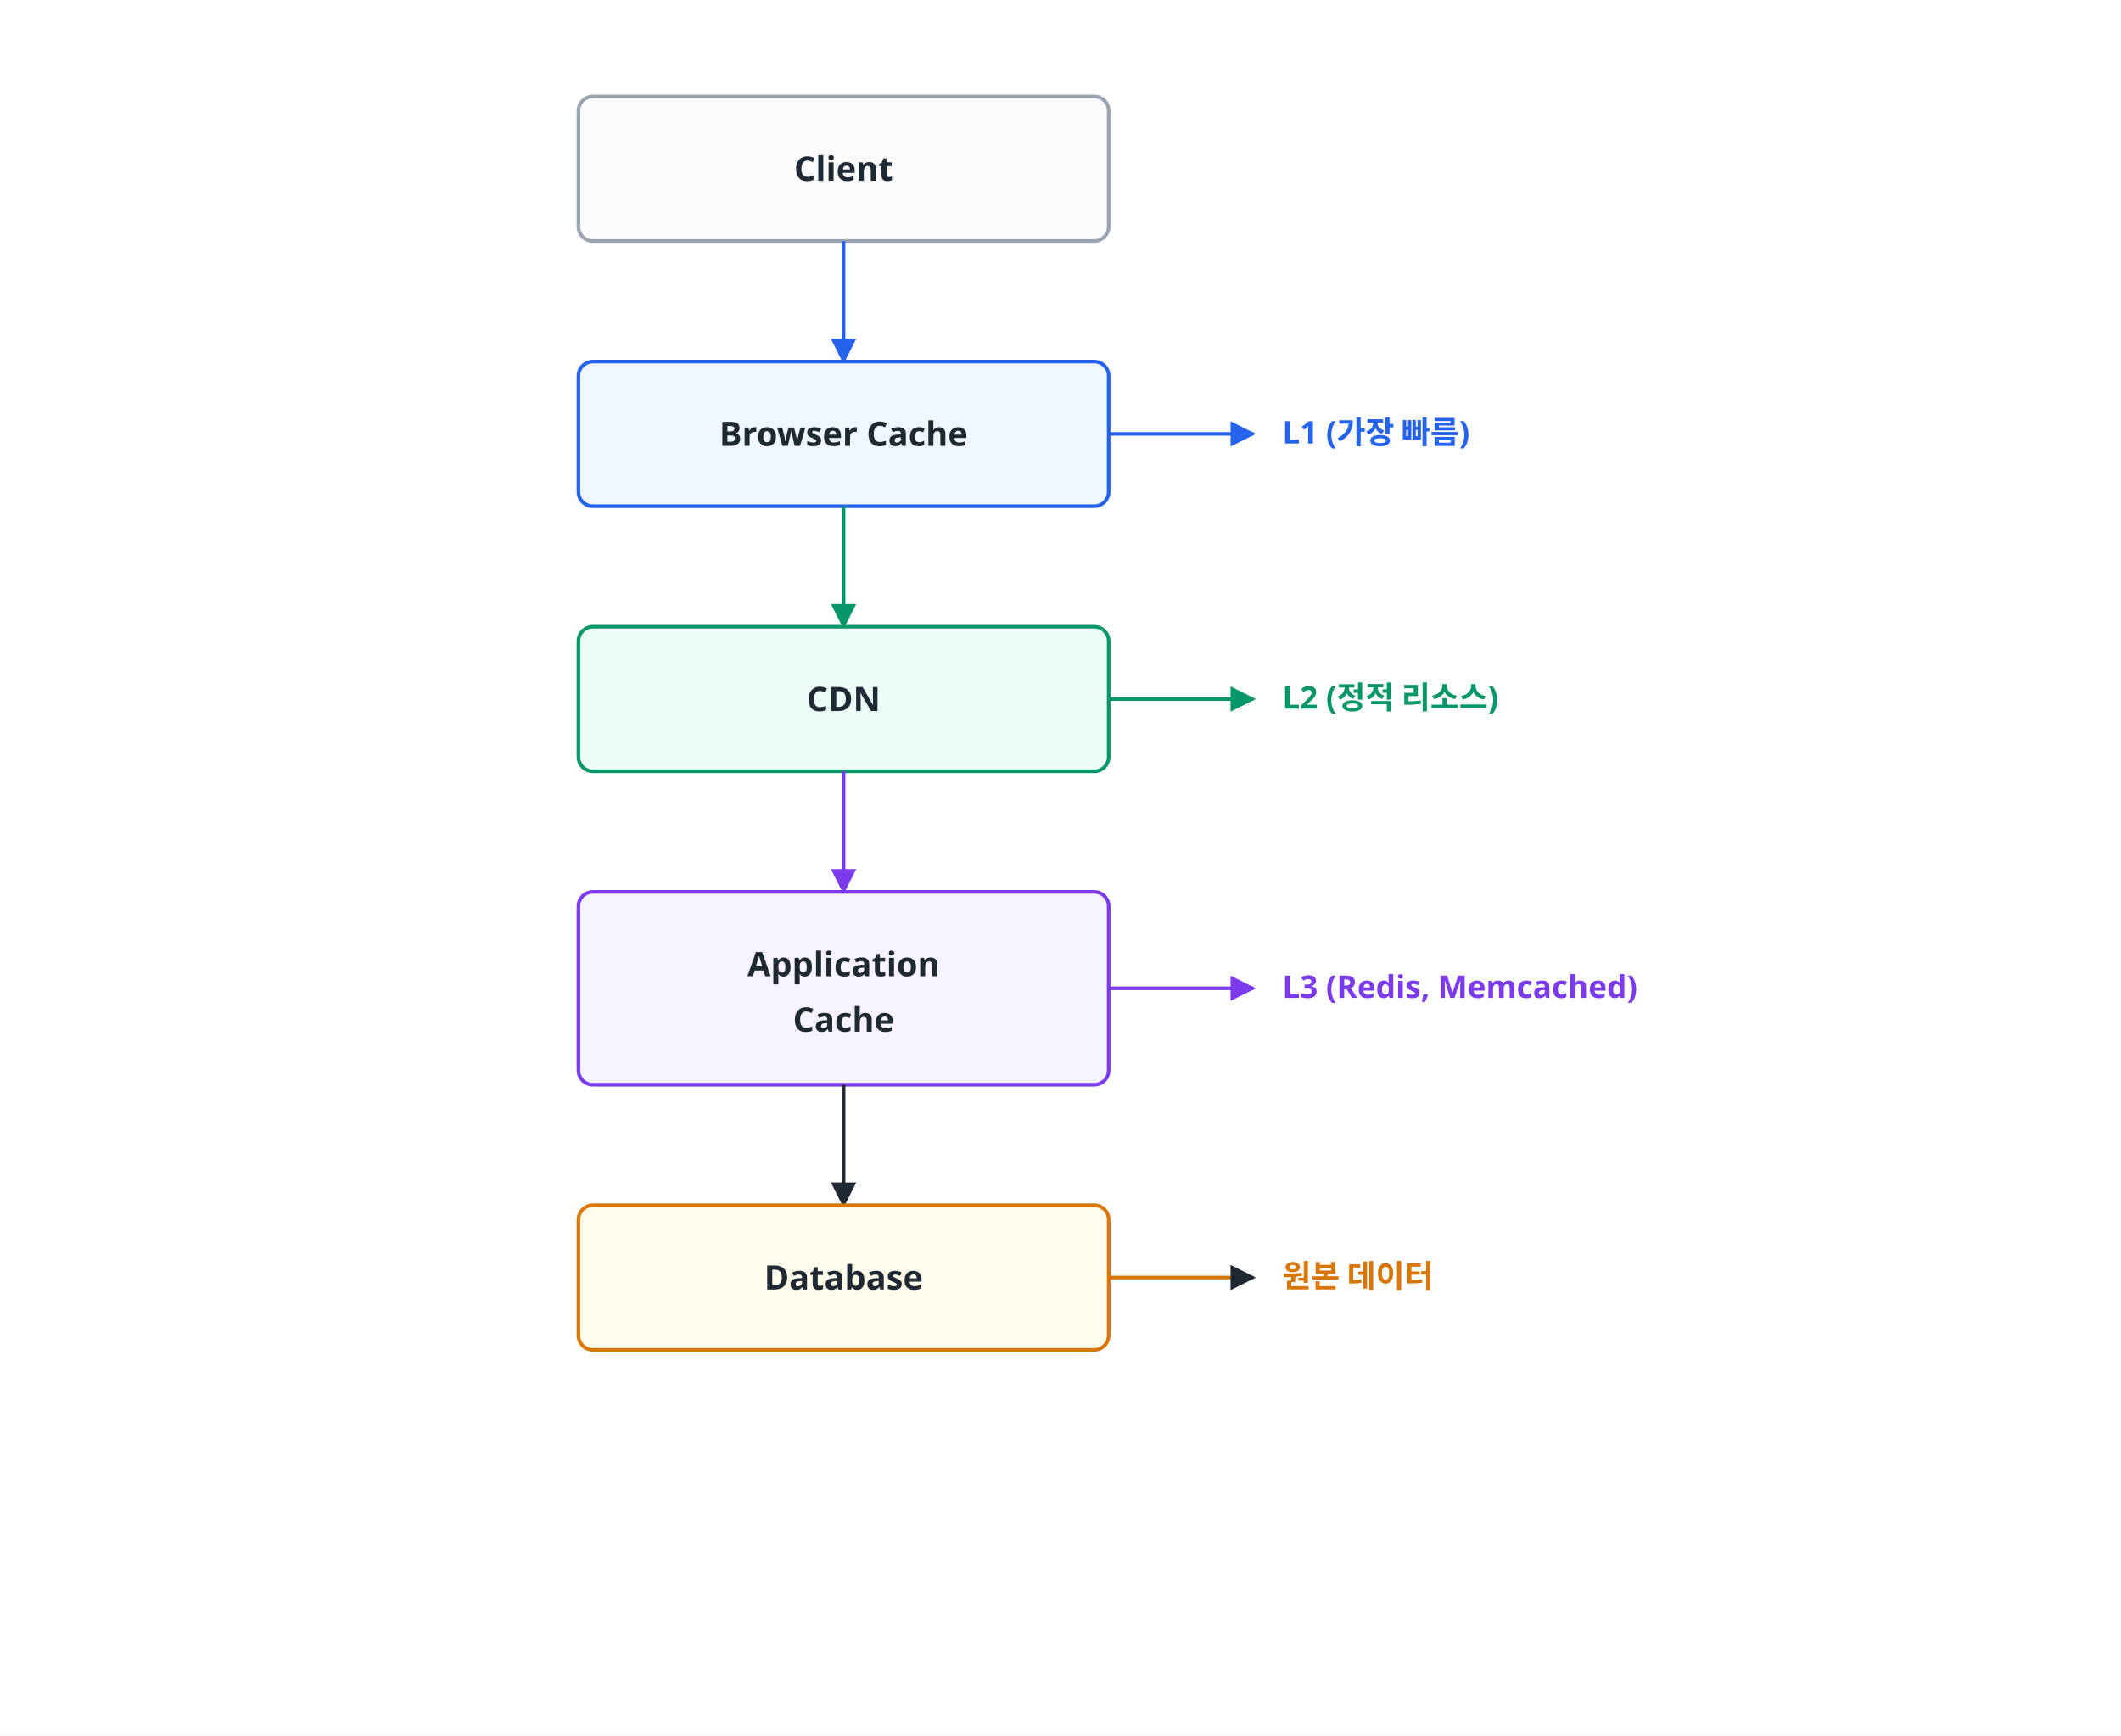
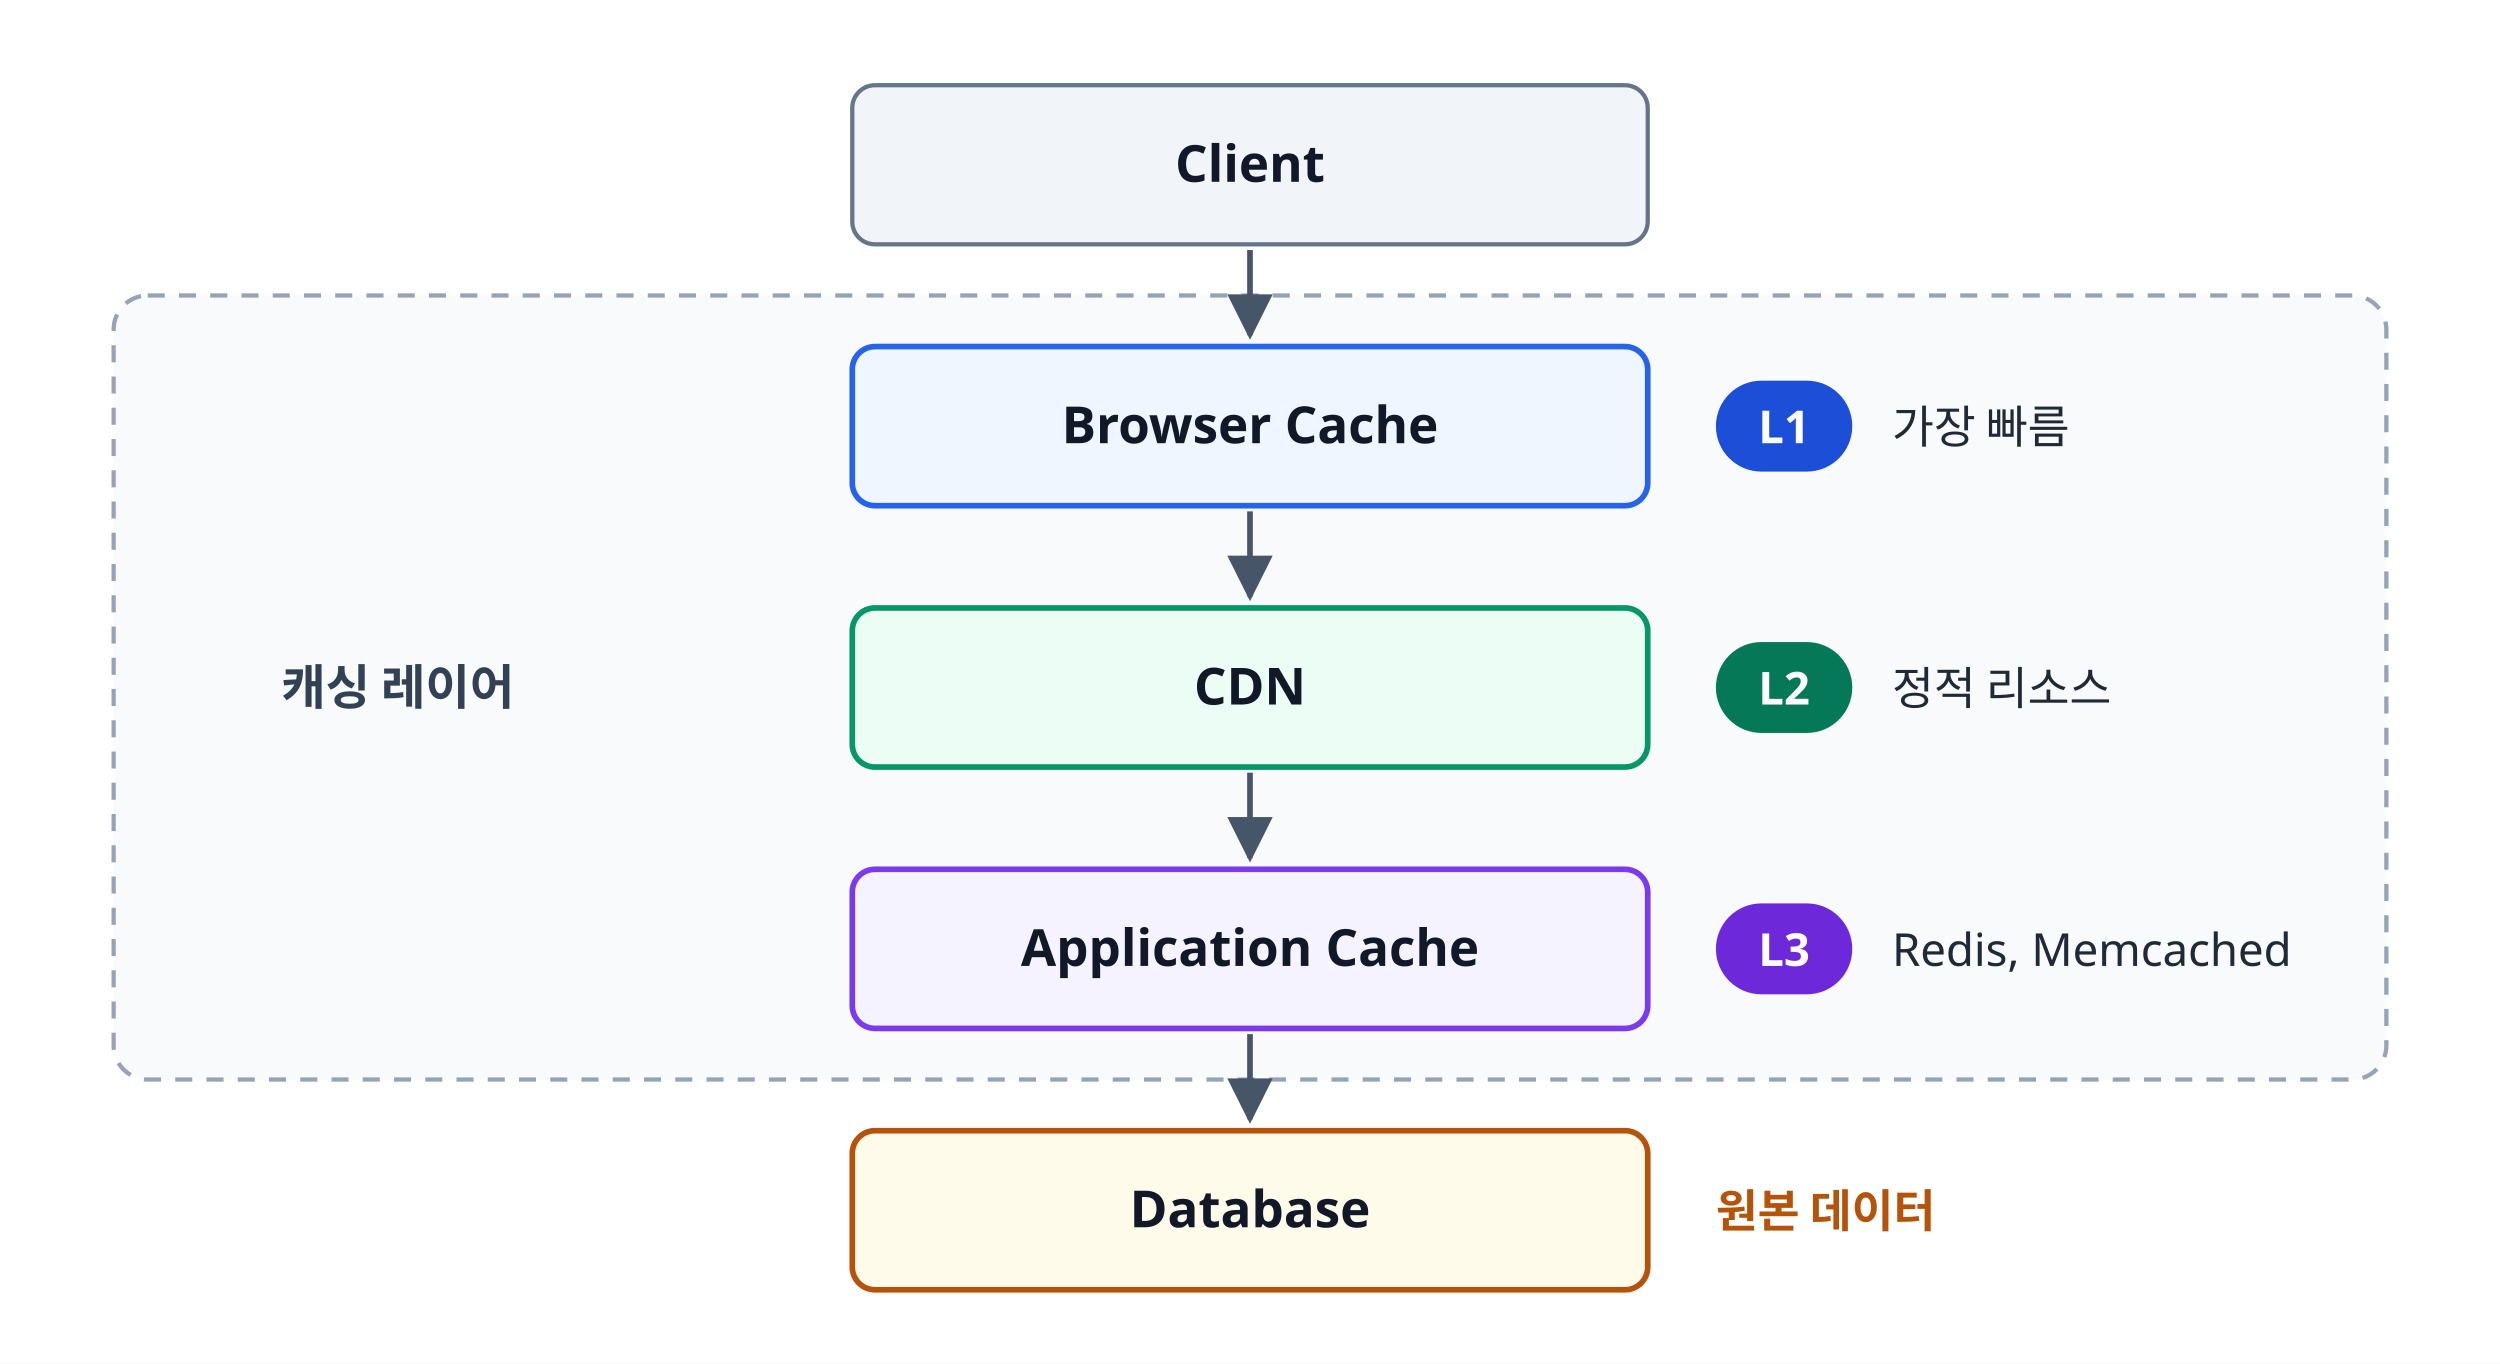
- <svg xmlns="http://www.w3.org/2000/svg" viewBox="0 0 880 720" width="880" height="720" font-family="'Malgun Gothic','Apple SD Gothic Neo','Noto Sans KR','Segoe UI',sans-serif" role="img" aria-labelledby="t d">
-   <rect width="880" height="720" fill="#ffffff" />
+ <svg xmlns="http://www.w3.org/2000/svg" viewBox="0 0 880 480" width="880" height="480" font-family="'Malgun Gothic','Apple SD Gothic Neo','Noto Sans KR','Segoe UI',sans-serif" role="img" aria-labelledby="t d">
+   <rect width="880" height="480" fill="#ffffff" />
  <defs>
-     <marker id="a-blue" viewBox="0 0 10 10" refX="9" refY="5" markerWidth="7" markerHeight="7" orient="auto-start-reverse">
-       <path d="M0,0 L10,5 L0,10 z" fill="#2563eb" />
-     </marker>
-     <marker id="a-green" viewBox="0 0 10 10" refX="9" refY="5" markerWidth="7" markerHeight="7" orient="auto-start-reverse">
-       <path d="M0,0 L10,5 L0,10 z" fill="#059669" />
-     </marker>
-     <marker id="a-purple" viewBox="0 0 10 10" refX="9" refY="5" markerWidth="7" markerHeight="7" orient="auto-start-reverse">
-       <path d="M0,0 L10,5 L0,10 z" fill="#7c3aed" />
-     </marker>
-     <marker id="a-ink" viewBox="0 0 10 10" refX="9" refY="5" markerWidth="7" markerHeight="7" orient="auto-start-reverse">
-       <path d="M0,0 L10,5 L0,10 z" fill="#1f2933" />
+     <marker id="arr" viewBox="0 0 10 10" refX="9" refY="5" markerWidth="8" markerHeight="8" orient="auto">
+       <path d="M0,0 L10,5 L0,10 z" fill="#475569" />
    </marker>
  </defs>
-   <g transform="translate(240, 40)">
-     <rect x="0" y="0" width="220" height="60" rx="6" ry="6" fill="#f8fafc" stroke="#9aa5b1" stroke-width="1.5" />
-     <text x="110" y="35" font-size="14" font-weight="bold" fill="#1f2933" text-anchor="middle">Client</text>
-   </g>
-   <path d="M350,100 L350,150" stroke="#2563eb" stroke-width="1.5" fill="none" marker-end="url(#a-blue)" />
-   <g transform="translate(240, 150)">
-     <rect x="0" y="0" width="220" height="60" rx="6" ry="6" fill="#eff6ff" stroke="#2563eb" stroke-width="1.5" />
-     <text x="110" y="35" font-size="14" font-weight="bold" fill="#1f2933" text-anchor="middle">Browser Cache</text>
-   </g>
-   <path d="M460,180 L520,180" stroke="#2563eb" stroke-width="1.5" fill="none" marker-end="url(#a-blue)" />
-   <text x="532" y="184" font-size="13" fill="#2563eb" font-weight="bold">L1 (가장 빠름)</text>
-   <path d="M350,210 L350,260" stroke="#059669" stroke-width="1.5" fill="none" marker-end="url(#a-green)" />
-   <g transform="translate(240, 260)">
-     <rect x="0" y="0" width="220" height="60" rx="6" ry="6" fill="#ecfdf5" stroke="#059669" stroke-width="1.5" />
-     <text x="110" y="35" font-size="14" font-weight="bold" fill="#1f2933" text-anchor="middle">CDN</text>
-   </g>
-   <path d="M460,290 L520,290" stroke="#059669" stroke-width="1.5" fill="none" marker-end="url(#a-green)" />
-   <text x="532" y="294" font-size="13" fill="#059669" font-weight="bold">L2 (정적 리소스)</text>
-   <path d="M350,320 L350,370" stroke="#7c3aed" stroke-width="1.5" fill="none" marker-end="url(#a-purple)" />
-   <g transform="translate(240, 370)">
-     <rect x="0" y="0" width="220" height="80" rx="6" ry="6" fill="#f5f3ff" stroke="#7c3aed" stroke-width="1.5" />
-     <text x="110" y="35" font-size="14" font-weight="bold" fill="#1f2933" text-anchor="middle">Application</text>
-     <text x="110" y="58" font-size="14" font-weight="bold" fill="#1f2933" text-anchor="middle">Cache</text>
-   </g>
-   <path d="M460,410 L520,410" stroke="#7c3aed" stroke-width="1.5" fill="none" marker-end="url(#a-purple)" />
-   <text x="532" y="414" font-size="13" fill="#7c3aed" font-weight="bold">L3 (Redis, Memcached)</text>
-   <path d="M350,450 L350,500" stroke="#1f2933" stroke-width="1.5" fill="none" marker-end="url(#a-ink)" />
-   <g transform="translate(240, 500)">
-     <rect x="0" y="0" width="220" height="60" rx="6" ry="6" fill="#fffbeb" stroke="#d97706" stroke-width="1.5" />
-     <text x="110" y="35" font-size="14" font-weight="bold" fill="#1f2933" text-anchor="middle">Database</text>
-   </g>
-   <path d="M460,530 L520,530" stroke="#d97706" stroke-width="1.5" fill="none" marker-end="url(#a-ink)" />
-   <text x="532" y="534" font-size="13" fill="#d97706" font-weight="bold">원본 데이터</text>
+   <rect x="40" y="104" width="800" height="276" rx="12" fill="#f8fafc" stroke="#94a3b8" stroke-width="1.5" stroke-dasharray="6 5" />
+   <text x="140" y="248" font-size="17" font-weight="bold" fill="#334155" text-anchor="middle">캐싱 레이어</text>
+   <rect x="300" y="30" width="280" height="56" rx="8" fill="#f1f5f9" stroke="#64748b" stroke-width="1.5" />
+   <text x="440" y="64" font-size="18" font-weight="bold" fill="#111827" text-anchor="middle">Client</text>
+   <line x1="440" y1="88" x2="440" y2="118" stroke="#475569" stroke-width="2" marker-end="url(#arr)" />
+   <rect x="300" y="122" width="280" height="56" rx="8" fill="#eff6ff" stroke="#2563eb" stroke-width="2" />
+   <text x="440" y="156" font-size="18" font-weight="bold" fill="#111827" text-anchor="middle">Browser Cache</text>
+   <rect x="604" y="134" width="48" height="32" rx="16" fill="#1d4ed8" />
+   <text x="628" y="156" font-size="16" font-weight="bold" fill="#ffffff" text-anchor="middle">L1</text>
+   <text x="666" y="156" font-size="16" fill="#1f2937">가장 빠름</text>
+   <line x1="440" y1="180" x2="440" y2="210" stroke="#475569" stroke-width="2" marker-end="url(#arr)" />
+   <rect x="300" y="214" width="280" height="56" rx="8" fill="#ecfdf5" stroke="#059669" stroke-width="2" />
+   <text x="440" y="248" font-size="18" font-weight="bold" fill="#111827" text-anchor="middle">CDN</text>
+   <rect x="604" y="226" width="48" height="32" rx="16" fill="#047857" />
+   <text x="628" y="248" font-size="16" font-weight="bold" fill="#ffffff" text-anchor="middle">L2</text>
+   <text x="666" y="248" font-size="16" fill="#1f2937">정적 리소스</text>
+   <line x1="440" y1="272" x2="440" y2="302" stroke="#475569" stroke-width="2" marker-end="url(#arr)" />
+   <rect x="300" y="306" width="280" height="56" rx="8" fill="#f5f3ff" stroke="#7c3aed" stroke-width="2" />
+   <text x="440" y="340" font-size="18" font-weight="bold" fill="#111827" text-anchor="middle">Application Cache</text>
+   <rect x="604" y="318" width="48" height="32" rx="16" fill="#6d28d9" />
+   <text x="628" y="340" font-size="16" font-weight="bold" fill="#ffffff" text-anchor="middle">L3</text>
+   <text x="666" y="340" font-size="16" fill="#1f2937">Redis, Memcached</text>
+   <line x1="440" y1="364" x2="440" y2="394" stroke="#475569" stroke-width="2" marker-end="url(#arr)" />
+   <rect x="300" y="398" width="280" height="56" rx="8" fill="#fffbeb" stroke="#b45309" stroke-width="2" />
+   <text x="440" y="432" font-size="18" font-weight="bold" fill="#111827" text-anchor="middle">Database</text>
+   <text x="604" y="432" font-size="16" font-weight="bold" fill="#b45309">원본 데이터</text>
</svg>
